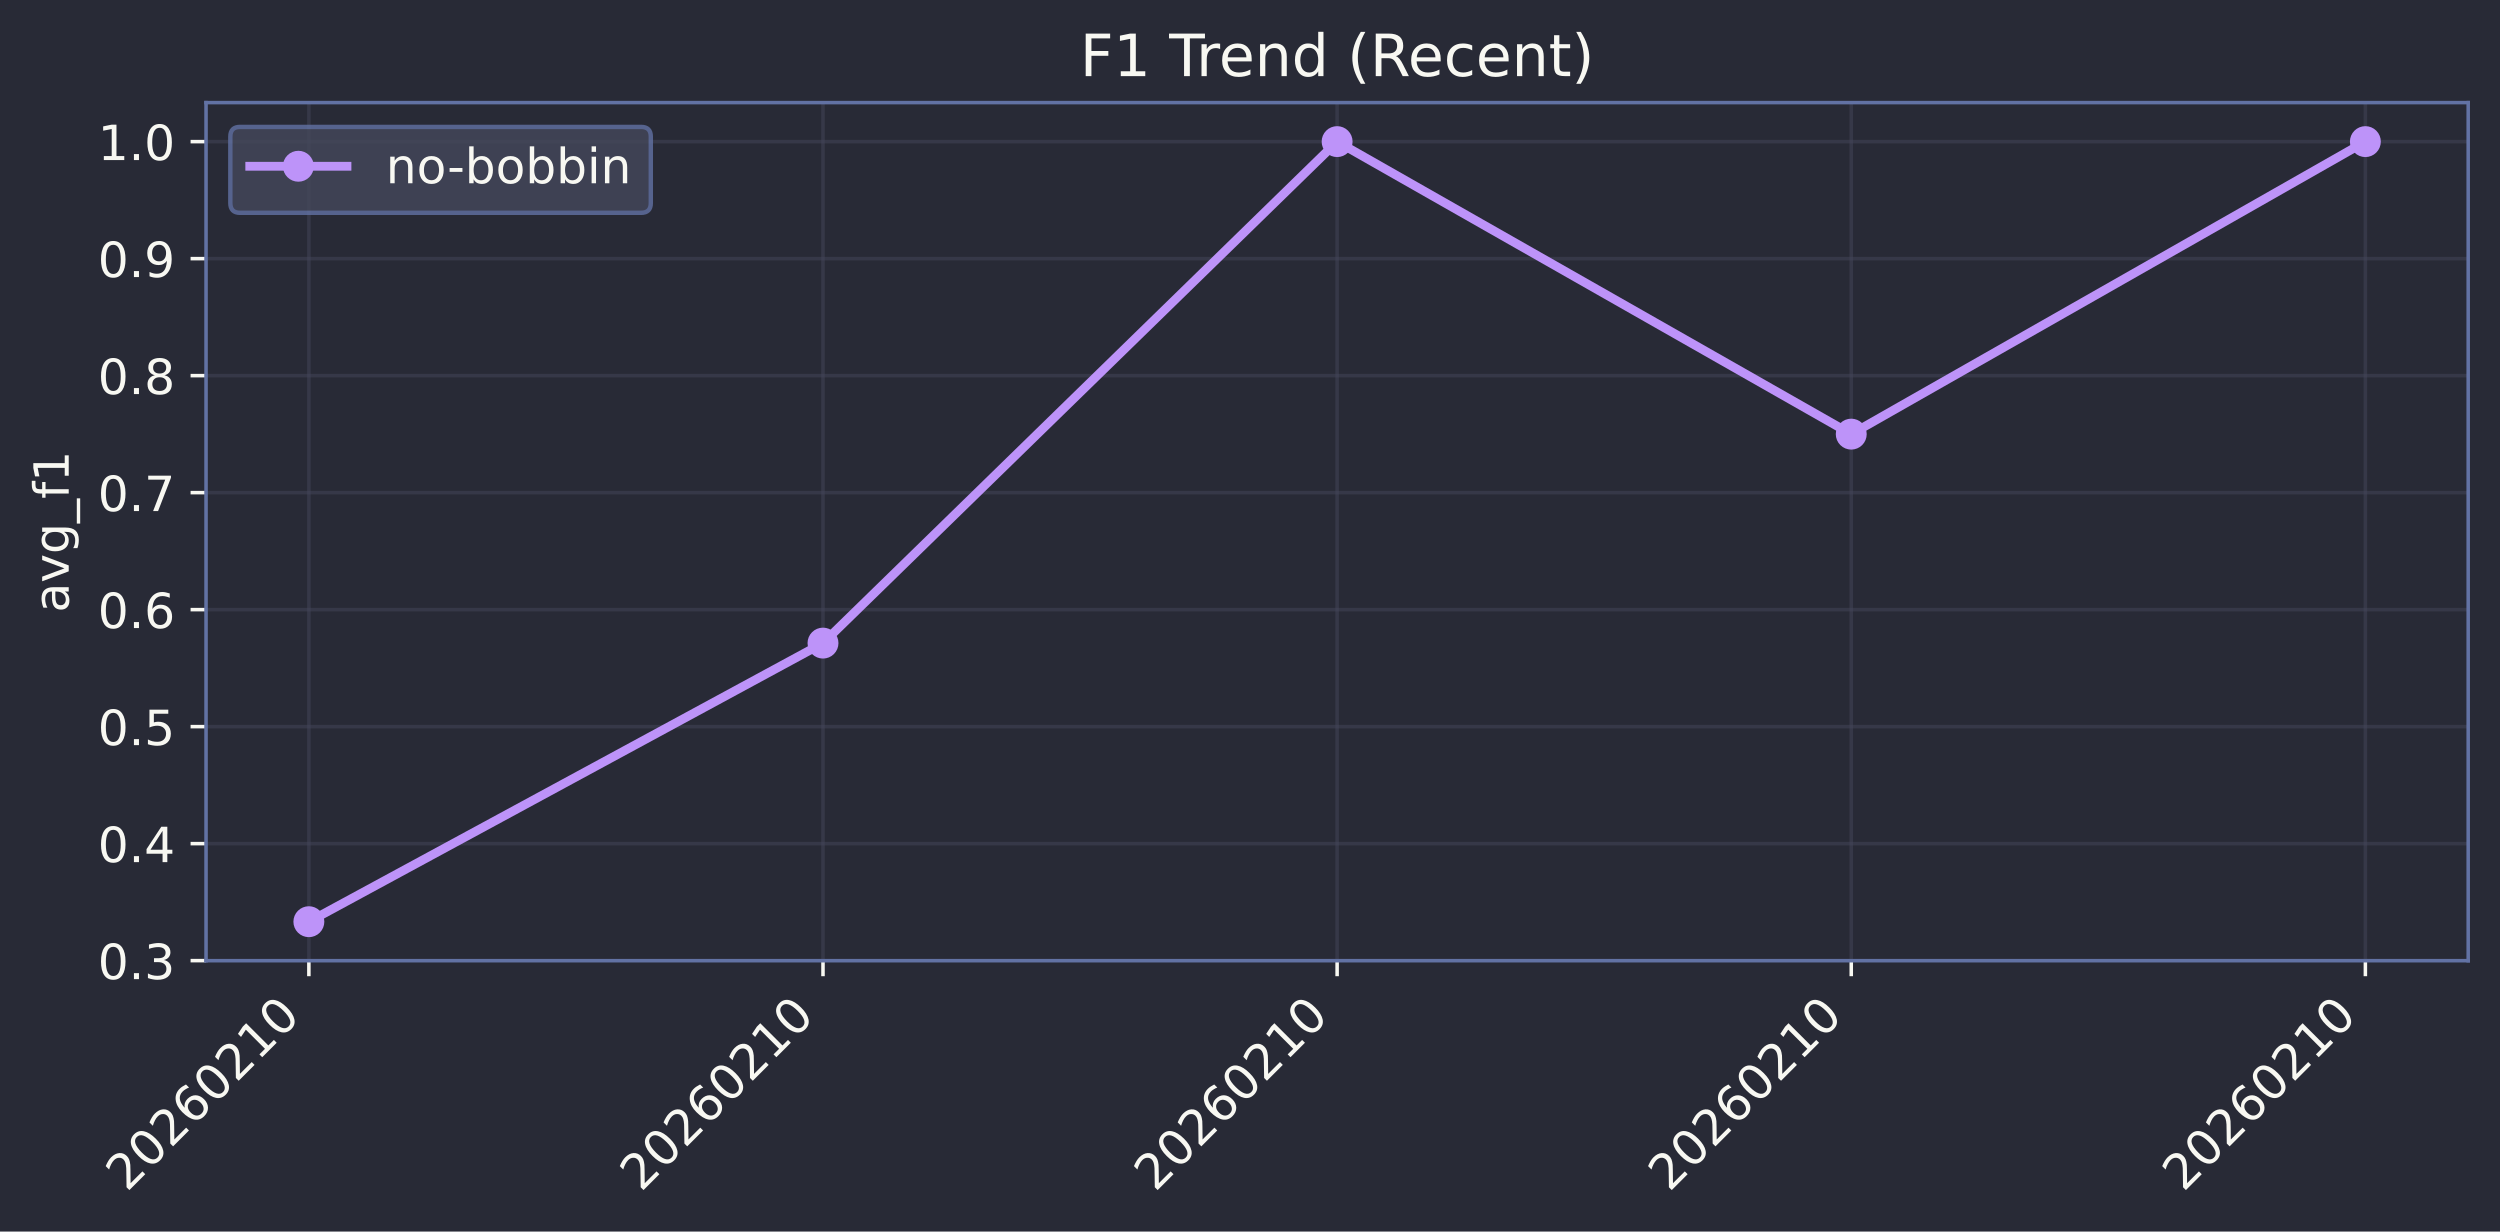
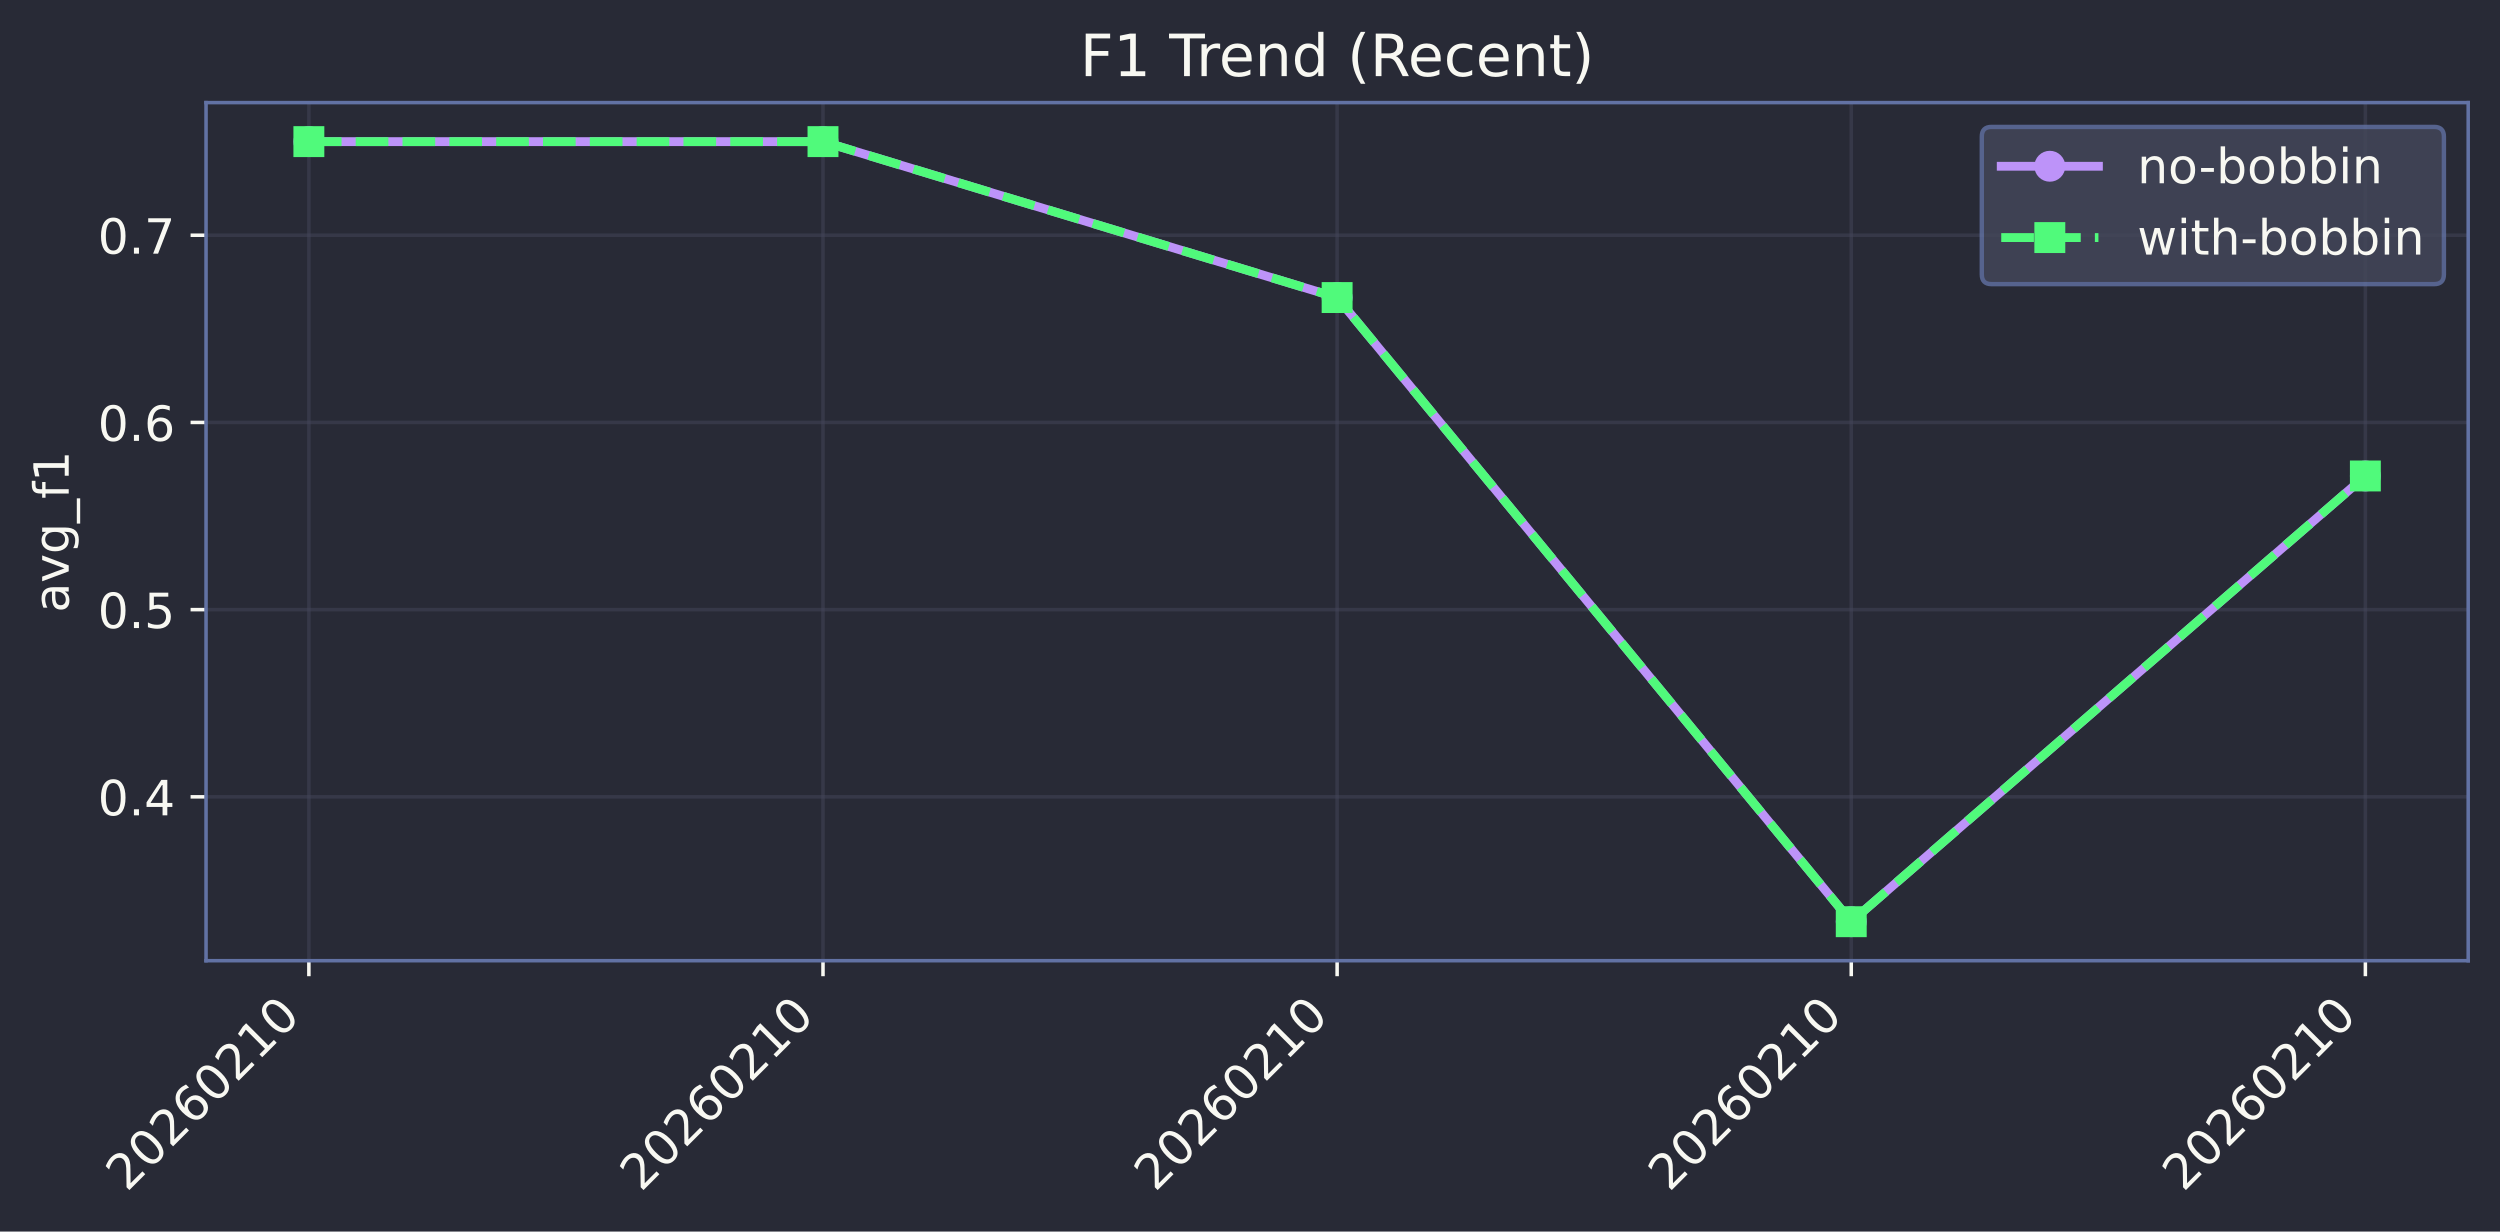
<svg xmlns="http://www.w3.org/2000/svg" xmlns:xlink="http://www.w3.org/1999/xlink" width="565.959pt" height="278.806pt" viewBox="0 0 565.959 278.806" version="1.1">
  <defs>
    <style type="text/css">*{stroke-linejoin: round; stroke-linecap: butt}</style>
  </defs>
  <g id="figure_1">
    <g id="patch_1">
      <path d="M 0 278.806  L 565.959 278.806  L 565.959 0  L 0 0  z " style="fill: #282a36" />
    </g>
    <g id="axes_1">
      <g id="patch_2">
        <path d="M 46.645 217.488  L 558.759 217.488  L 558.759 23.23  L 46.645 23.23  z " style="fill: #282a36" />
      </g>
      <g id="matplotlib.axis_1">
        <g id="xtick_1">
          <g id="line2d_1">
-             <path d="M 69.923 217.488  L 69.923 23.23  " clip-path="url(#p7b67ea32f4)" style="fill: none; stroke: #44475a; stroke-opacity: 0.5; stroke-width: 0.8; stroke-linecap: square" />
+             <path d="M 69.923 217.488  L 69.923 23.23  " clip-path="url(#peae5b013e0)" style="fill: none; stroke: #44475a; stroke-opacity: 0.5; stroke-width: 0.8; stroke-linecap: square" />
          </g>
          <g id="line2d_2">
            <defs>
-               <path id="m9bb0421348" d="M 0 0  L 0 3.5  " style="stroke: #f8f8f2; stroke-width: 0.8" />
+               <path id="m03d5b0d951" d="M 0 0  L 0 3.5  " style="stroke: #f8f8f2; stroke-width: 0.8" />
            </defs>
            <g>
-               <use xlink:href="#m9bb0421348" x="69.923" y="217.488" style="fill: #f8f8f2; stroke: #f8f8f2; stroke-width: 0.8" />
+               <use xlink:href="#m03d5b0d951" x="69.923" y="217.488" style="fill: #f8f8f2; stroke: #f8f8f2; stroke-width: 0.8" />
            </g>
          </g>
          <g id="text_1">
            <text style="font-size: 11px; font-family: 'DejaVu Sans', 'Bitstream Vera Sans', 'Computer Modern Sans Serif', 'Lucida Grande', 'Verdana', 'Geneva', 'Lucid', 'Arial', 'Helvetica', 'Avant Garde', sans-serif; fill: #f8f8f2" transform="translate(28.71468 269.9887) rotate(-45)">20260210</text>
          </g>
        </g>
        <g id="xtick_2">
          <g id="line2d_3">
-             <path d="M 186.313 217.488  L 186.313 23.23  " clip-path="url(#p7b67ea32f4)" style="fill: none; stroke: #44475a; stroke-opacity: 0.5; stroke-width: 0.8; stroke-linecap: square" />
+             <path d="M 186.313 217.488  L 186.313 23.23  " clip-path="url(#peae5b013e0)" style="fill: none; stroke: #44475a; stroke-opacity: 0.5; stroke-width: 0.8; stroke-linecap: square" />
          </g>
          <g id="line2d_4">
            <g>
-               <use xlink:href="#m9bb0421348" x="186.313" y="217.488" style="fill: #f8f8f2; stroke: #f8f8f2; stroke-width: 0.8" />
+               <use xlink:href="#m03d5b0d951" x="186.313" y="217.488" style="fill: #f8f8f2; stroke: #f8f8f2; stroke-width: 0.8" />
            </g>
          </g>
          <g id="text_2">
            <text style="font-size: 11px; font-family: 'DejaVu Sans', 'Bitstream Vera Sans', 'Computer Modern Sans Serif', 'Lucida Grande', 'Verdana', 'Geneva', 'Lucid', 'Arial', 'Helvetica', 'Avant Garde', sans-serif; fill: #f8f8f2" transform="translate(145.1042 269.9887) rotate(-45)">20260210</text>
          </g>
        </g>
        <g id="xtick_3">
          <g id="line2d_5">
-             <path d="M 302.702 217.488  L 302.702 23.23  " clip-path="url(#p7b67ea32f4)" style="fill: none; stroke: #44475a; stroke-opacity: 0.5; stroke-width: 0.8; stroke-linecap: square" />
+             <path d="M 302.702 217.488  L 302.702 23.23  " clip-path="url(#peae5b013e0)" style="fill: none; stroke: #44475a; stroke-opacity: 0.5; stroke-width: 0.8; stroke-linecap: square" />
          </g>
          <g id="line2d_6">
            <g>
-               <use xlink:href="#m9bb0421348" x="302.702" y="217.488" style="fill: #f8f8f2; stroke: #f8f8f2; stroke-width: 0.8" />
+               <use xlink:href="#m03d5b0d951" x="302.702" y="217.488" style="fill: #f8f8f2; stroke: #f8f8f2; stroke-width: 0.8" />
            </g>
          </g>
          <g id="text_3">
            <text style="font-size: 11px; font-family: 'DejaVu Sans', 'Bitstream Vera Sans', 'Computer Modern Sans Serif', 'Lucida Grande', 'Verdana', 'Geneva', 'Lucid', 'Arial', 'Helvetica', 'Avant Garde', sans-serif; fill: #f8f8f2" transform="translate(261.4937 269.9887) rotate(-45)">20260210</text>
          </g>
        </g>
        <g id="xtick_4">
          <g id="line2d_7">
-             <path d="M 419.092 217.488  L 419.092 23.23  " clip-path="url(#p7b67ea32f4)" style="fill: none; stroke: #44475a; stroke-opacity: 0.5; stroke-width: 0.8; stroke-linecap: square" />
+             <path d="M 419.092 217.488  L 419.092 23.23  " clip-path="url(#peae5b013e0)" style="fill: none; stroke: #44475a; stroke-opacity: 0.5; stroke-width: 0.8; stroke-linecap: square" />
          </g>
          <g id="line2d_8">
            <g>
-               <use xlink:href="#m9bb0421348" x="419.092" y="217.488" style="fill: #f8f8f2; stroke: #f8f8f2; stroke-width: 0.8" />
+               <use xlink:href="#m03d5b0d951" x="419.092" y="217.488" style="fill: #f8f8f2; stroke: #f8f8f2; stroke-width: 0.8" />
            </g>
          </g>
          <g id="text_4">
            <text style="font-size: 11px; font-family: 'DejaVu Sans', 'Bitstream Vera Sans', 'Computer Modern Sans Serif', 'Lucida Grande', 'Verdana', 'Geneva', 'Lucid', 'Arial', 'Helvetica', 'Avant Garde', sans-serif; fill: #f8f8f2" transform="translate(377.8832 269.9887) rotate(-45)">20260210</text>
          </g>
        </g>
        <g id="xtick_5">
          <g id="line2d_9">
-             <path d="M 535.481 217.488  L 535.481 23.23  " clip-path="url(#p7b67ea32f4)" style="fill: none; stroke: #44475a; stroke-opacity: 0.5; stroke-width: 0.8; stroke-linecap: square" />
+             <path d="M 535.481 217.488  L 535.481 23.23  " clip-path="url(#peae5b013e0)" style="fill: none; stroke: #44475a; stroke-opacity: 0.5; stroke-width: 0.8; stroke-linecap: square" />
          </g>
          <g id="line2d_10">
            <g>
-               <use xlink:href="#m9bb0421348" x="535.481" y="217.488" style="fill: #f8f8f2; stroke: #f8f8f2; stroke-width: 0.8" />
+               <use xlink:href="#m03d5b0d951" x="535.481" y="217.488" style="fill: #f8f8f2; stroke: #f8f8f2; stroke-width: 0.8" />
            </g>
          </g>
          <g id="text_5">
            <text style="font-size: 11px; font-family: 'DejaVu Sans', 'Bitstream Vera Sans', 'Computer Modern Sans Serif', 'Lucida Grande', 'Verdana', 'Geneva', 'Lucid', 'Arial', 'Helvetica', 'Avant Garde', sans-serif; fill: #f8f8f2" transform="translate(494.2726 269.9887) rotate(-45)">20260210</text>
          </g>
        </g>
      </g>
      <g id="matplotlib.axis_2">
        <g id="ytick_1">
          <g id="line2d_11">
-             <path d="M 46.645 217.478  L 558.759 217.478  " clip-path="url(#p7b67ea32f4)" style="fill: none; stroke: #44475a; stroke-opacity: 0.5; stroke-width: 0.8; stroke-linecap: square" />
+             <path d="M 46.645 180.39  L 558.759 180.39  " clip-path="url(#peae5b013e0)" style="fill: none; stroke: #44475a; stroke-opacity: 0.5; stroke-width: 0.8; stroke-linecap: square" />
          </g>
          <g id="line2d_12">
            <defs>
-               <path id="m3c76bf4510" d="M 0 0  L -3.5 0  " style="stroke: #f8f8f2; stroke-width: 0.8" />
+               <path id="mcfab9142f0" d="M 0 0  L -3.5 0  " style="stroke: #f8f8f2; stroke-width: 0.8" />
            </defs>
            <g>
-               <use xlink:href="#m3c76bf4510" x="46.645" y="217.478" style="fill: #f8f8f2; stroke: #f8f8f2; stroke-width: 0.8" />
+               <use xlink:href="#mcfab9142f0" x="46.645" y="180.39" style="fill: #f8f8f2; stroke: #f8f8f2; stroke-width: 0.8" />
            </g>
          </g>
          <g id="text_6">
-             <text style="font-size: 11px; font-family: 'DejaVu Sans', 'Bitstream Vera Sans', 'Computer Modern Sans Serif', 'Lucida Grande', 'Verdana', 'Geneva', 'Lucid', 'Arial', 'Helvetica', 'Avant Garde', sans-serif; text-anchor: end; fill: #f8f8f2" x="39.645" y="221.657" transform="rotate(-0 39.64531 221.6574)">0.3</text>
+             <text style="font-size: 11px; font-family: 'DejaVu Sans', 'Bitstream Vera Sans', 'Computer Modern Sans Serif', 'Lucida Grande', 'Verdana', 'Geneva', 'Lucid', 'Arial', 'Helvetica', 'Avant Garde', sans-serif; text-anchor: end; fill: #f8f8f2" x="39.645" y="184.569" transform="rotate(-0 39.64531 184.5693)">0.4</text>
          </g>
        </g>
        <g id="ytick_2">
          <g id="line2d_13">
-             <path d="M 46.645 190.99  L 558.759 190.99  " clip-path="url(#p7b67ea32f4)" style="fill: none; stroke: #44475a; stroke-opacity: 0.5; stroke-width: 0.8; stroke-linecap: square" />
+             <path d="M 46.645 138.01  L 558.759 138.01  " clip-path="url(#peae5b013e0)" style="fill: none; stroke: #44475a; stroke-opacity: 0.5; stroke-width: 0.8; stroke-linecap: square" />
          </g>
          <g id="line2d_14">
            <g>
-               <use xlink:href="#m3c76bf4510" x="46.645" y="190.99" style="fill: #f8f8f2; stroke: #f8f8f2; stroke-width: 0.8" />
+               <use xlink:href="#mcfab9142f0" x="46.645" y="138.01" style="fill: #f8f8f2; stroke: #f8f8f2; stroke-width: 0.8" />
            </g>
          </g>
          <g id="text_7">
-             <text style="font-size: 11px; font-family: 'DejaVu Sans', 'Bitstream Vera Sans', 'Computer Modern Sans Serif', 'Lucida Grande', 'Verdana', 'Geneva', 'Lucid', 'Arial', 'Helvetica', 'Avant Garde', sans-serif; text-anchor: end; fill: #f8f8f2" x="39.645" y="195.169" transform="rotate(-0 39.64531 195.1691)">0.4</text>
+             <text style="font-size: 11px; font-family: 'DejaVu Sans', 'Bitstream Vera Sans', 'Computer Modern Sans Serif', 'Lucida Grande', 'Verdana', 'Geneva', 'Lucid', 'Arial', 'Helvetica', 'Avant Garde', sans-serif; text-anchor: end; fill: #f8f8f2" x="39.645" y="142.189" transform="rotate(-0 39.64531 142.1892)">0.5</text>
          </g>
        </g>
        <g id="ytick_3">
          <g id="line2d_15">
-             <path d="M 46.645 164.502  L 558.759 164.502  " clip-path="url(#p7b67ea32f4)" style="fill: none; stroke: #44475a; stroke-opacity: 0.5; stroke-width: 0.8; stroke-linecap: square" />
+             <path d="M 46.645 95.63  L 558.759 95.63  " clip-path="url(#peae5b013e0)" style="fill: none; stroke: #44475a; stroke-opacity: 0.5; stroke-width: 0.8; stroke-linecap: square" />
          </g>
          <g id="line2d_16">
            <g>
-               <use xlink:href="#m3c76bf4510" x="46.645" y="164.502" style="fill: #f8f8f2; stroke: #f8f8f2; stroke-width: 0.8" />
+               <use xlink:href="#mcfab9142f0" x="46.645" y="95.63" style="fill: #f8f8f2; stroke: #f8f8f2; stroke-width: 0.8" />
            </g>
          </g>
          <g id="text_8">
-             <text style="font-size: 11px; font-family: 'DejaVu Sans', 'Bitstream Vera Sans', 'Computer Modern Sans Serif', 'Lucida Grande', 'Verdana', 'Geneva', 'Lucid', 'Arial', 'Helvetica', 'Avant Garde', sans-serif; text-anchor: end; fill: #f8f8f2" x="39.645" y="168.681" transform="rotate(-0 39.64531 168.6807)">0.5</text>
+             <text style="font-size: 11px; font-family: 'DejaVu Sans', 'Bitstream Vera Sans', 'Computer Modern Sans Serif', 'Lucida Grande', 'Verdana', 'Geneva', 'Lucid', 'Arial', 'Helvetica', 'Avant Garde', sans-serif; text-anchor: end; fill: #f8f8f2" x="39.645" y="99.809" transform="rotate(-0 39.64531 99.8091)">0.6</text>
          </g>
        </g>
        <g id="ytick_4">
          <g id="line2d_17">
-             <path d="M 46.645 138.013  L 558.759 138.013  " clip-path="url(#p7b67ea32f4)" style="fill: none; stroke: #44475a; stroke-opacity: 0.5; stroke-width: 0.8; stroke-linecap: square" />
+             <path d="M 46.645 53.25  L 558.759 53.25  " clip-path="url(#peae5b013e0)" style="fill: none; stroke: #44475a; stroke-opacity: 0.5; stroke-width: 0.8; stroke-linecap: square" />
          </g>
          <g id="line2d_18">
            <g>
-               <use xlink:href="#m3c76bf4510" x="46.645" y="138.013" style="fill: #f8f8f2; stroke: #f8f8f2; stroke-width: 0.8" />
+               <use xlink:href="#mcfab9142f0" x="46.645" y="53.25" style="fill: #f8f8f2; stroke: #f8f8f2; stroke-width: 0.8" />
            </g>
          </g>
          <g id="text_9">
-             <text style="font-size: 11px; font-family: 'DejaVu Sans', 'Bitstream Vera Sans', 'Computer Modern Sans Serif', 'Lucida Grande', 'Verdana', 'Geneva', 'Lucid', 'Arial', 'Helvetica', 'Avant Garde', sans-serif; text-anchor: end; fill: #f8f8f2" x="39.645" y="142.192" transform="rotate(-0 39.64531 142.1924)">0.6</text>
-           </g>
-         </g>
-         <g id="ytick_5">
-           <g id="line2d_19">
-             <path d="M 46.645 111.525  L 558.759 111.525  " clip-path="url(#p7b67ea32f4)" style="fill: none; stroke: #44475a; stroke-opacity: 0.5; stroke-width: 0.8; stroke-linecap: square" />
-           </g>
-           <g id="line2d_20">
-             <g>
-               <use xlink:href="#m3c76bf4510" x="46.645" y="111.525" style="fill: #f8f8f2; stroke: #f8f8f2; stroke-width: 0.8" />
-             </g>
-           </g>
-           <g id="text_10">
-             <text style="font-size: 11px; font-family: 'DejaVu Sans', 'Bitstream Vera Sans', 'Computer Modern Sans Serif', 'Lucida Grande', 'Verdana', 'Geneva', 'Lucid', 'Arial', 'Helvetica', 'Avant Garde', sans-serif; text-anchor: end; fill: #f8f8f2" x="39.645" y="115.704" transform="rotate(-0 39.64531 115.704)">0.7</text>
-           </g>
-         </g>
-         <g id="ytick_6">
-           <g id="line2d_21">
-             <path d="M 46.645 85.037  L 558.759 85.037  " clip-path="url(#p7b67ea32f4)" style="fill: none; stroke: #44475a; stroke-opacity: 0.5; stroke-width: 0.8; stroke-linecap: square" />
-           </g>
-           <g id="line2d_22">
-             <g>
-               <use xlink:href="#m3c76bf4510" x="46.645" y="85.037" style="fill: #f8f8f2; stroke: #f8f8f2; stroke-width: 0.8" />
-             </g>
-           </g>
-           <g id="text_11">
-             <text style="font-size: 11px; font-family: 'DejaVu Sans', 'Bitstream Vera Sans', 'Computer Modern Sans Serif', 'Lucida Grande', 'Verdana', 'Geneva', 'Lucid', 'Arial', 'Helvetica', 'Avant Garde', sans-serif; text-anchor: end; fill: #f8f8f2" x="39.645" y="89.216" transform="rotate(-0 39.64531 89.21567)">0.8</text>
-           </g>
-         </g>
-         <g id="ytick_7">
-           <g id="line2d_23">
-             <path d="M 46.645 58.548  L 558.759 58.548  " clip-path="url(#p7b67ea32f4)" style="fill: none; stroke: #44475a; stroke-opacity: 0.5; stroke-width: 0.8; stroke-linecap: square" />
-           </g>
-           <g id="line2d_24">
-             <g>
-               <use xlink:href="#m3c76bf4510" x="46.645" y="58.548" style="fill: #f8f8f2; stroke: #f8f8f2; stroke-width: 0.8" />
-             </g>
-           </g>
-           <g id="text_12">
-             <text style="font-size: 11px; font-family: 'DejaVu Sans', 'Bitstream Vera Sans', 'Computer Modern Sans Serif', 'Lucida Grande', 'Verdana', 'Geneva', 'Lucid', 'Arial', 'Helvetica', 'Avant Garde', sans-serif; text-anchor: end; fill: #f8f8f2" x="39.645" y="62.727" transform="rotate(-0 39.64531 62.72732)">0.9</text>
-           </g>
-         </g>
-         <g id="ytick_8">
-           <g id="line2d_25">
-             <path d="M 46.645 32.06  L 558.759 32.06  " clip-path="url(#p7b67ea32f4)" style="fill: none; stroke: #44475a; stroke-opacity: 0.5; stroke-width: 0.8; stroke-linecap: square" />
-           </g>
-           <g id="line2d_26">
-             <g>
-               <use xlink:href="#m3c76bf4510" x="46.645" y="32.06" style="fill: #f8f8f2; stroke: #f8f8f2; stroke-width: 0.8" />
-             </g>
-           </g>
-           <g id="text_13">
-             <text style="font-size: 11px; font-family: 'DejaVu Sans', 'Bitstream Vera Sans', 'Computer Modern Sans Serif', 'Lucida Grande', 'Verdana', 'Geneva', 'Lucid', 'Arial', 'Helvetica', 'Avant Garde', sans-serif; text-anchor: end; fill: #f8f8f2" x="39.645" y="36.239" transform="rotate(-0 39.64531 36.23897)">1.0</text>
-           </g>
-         </g>
-         <g id="text_14">
+             <text style="font-size: 11px; font-family: 'DejaVu Sans', 'Bitstream Vera Sans', 'Computer Modern Sans Serif', 'Lucida Grande', 'Verdana', 'Geneva', 'Lucid', 'Arial', 'Helvetica', 'Avant Garde', sans-serif; text-anchor: end; fill: #f8f8f2" x="39.645" y="57.429" transform="rotate(-0 39.64531 57.42901)">0.7</text>
+           </g>
+         </g>
+         <g id="text_10">
          <text style="font-size: 11px; font-family: 'DejaVu Sans', 'Bitstream Vera Sans', 'Computer Modern Sans Serif', 'Lucida Grande', 'Verdana', 'Geneva', 'Lucid', 'Arial', 'Helvetica', 'Avant Garde', sans-serif; text-anchor: middle; fill: #f8f8f2" x="15.558" y="120.359" transform="rotate(-90 15.55828 120.3587)">avg_f1</text>
        </g>
      </g>
-       <g id="line2d_27">
-         <path d="M 69.923 208.658  L 186.313 145.589  L 302.702 32.06  L 419.092 98.281  L 535.481 32.06  " clip-path="url(#p7b67ea32f4)" style="fill: none; stroke: #bd93f9; stroke-width: 2; stroke-linecap: square" />
+       <g id="line2d_19">
+         <path d="M 69.923 32.06  L 186.313 32.06  L 302.702 67.362  L 419.092 208.658  L 535.481 107.751  " clip-path="url(#peae5b013e0)" style="fill: none; stroke: #bd93f9; stroke-width: 2; stroke-linecap: square" />
        <defs>
-           <path id="m54429fb6eb" d="M 0 3  C 0.796 3 1.559 2.684 2.121 2.121  C 2.684 1.559 3 0.796 3 0  C 3 -0.796 2.684 -1.559 2.121 -2.121  C 1.559 -2.684 0.796 -3 0 -3  C -0.796 -3 -1.559 -2.684 -2.121 -2.121  C -2.684 -1.559 -3 -0.796 -3 0  C -3 0.796 -2.684 1.559 -2.121 2.121  C -1.559 2.684 -0.796 3 0 3  z " style="stroke: #bd93f9" />
+           <path id="m091a8ad43d" d="M 0 3  C 0.796 3 1.559 2.684 2.121 2.121  C 2.684 1.559 3 0.796 3 0  C 3 -0.796 2.684 -1.559 2.121 -2.121  C 1.559 -2.684 0.796 -3 0 -3  C -0.796 -3 -1.559 -2.684 -2.121 -2.121  C -2.684 -1.559 -3 -0.796 -3 0  C -3 0.796 -2.684 1.559 -2.121 2.121  C -1.559 2.684 -0.796 3 0 3  z " style="stroke: #bd93f9" />
        </defs>
-         <g clip-path="url(#p7b67ea32f4)">
-           <use xlink:href="#m54429fb6eb" x="69.923" y="208.658" style="fill: #bd93f9; stroke: #bd93f9" />
-           <use xlink:href="#m54429fb6eb" x="186.313" y="145.589" style="fill: #bd93f9; stroke: #bd93f9" />
-           <use xlink:href="#m54429fb6eb" x="302.702" y="32.06" style="fill: #bd93f9; stroke: #bd93f9" />
-           <use xlink:href="#m54429fb6eb" x="419.092" y="98.281" style="fill: #bd93f9; stroke: #bd93f9" />
-           <use xlink:href="#m54429fb6eb" x="535.481" y="32.06" style="fill: #bd93f9; stroke: #bd93f9" />
+         <g clip-path="url(#peae5b013e0)">
+           <use xlink:href="#m091a8ad43d" x="69.923" y="32.06" style="fill: #bd93f9; stroke: #bd93f9" />
+           <use xlink:href="#m091a8ad43d" x="186.313" y="32.06" style="fill: #bd93f9; stroke: #bd93f9" />
+           <use xlink:href="#m091a8ad43d" x="302.702" y="67.362" style="fill: #bd93f9; stroke: #bd93f9" />
+           <use xlink:href="#m091a8ad43d" x="419.092" y="208.658" style="fill: #bd93f9; stroke: #bd93f9" />
+           <use xlink:href="#m091a8ad43d" x="535.481" y="107.751" style="fill: #bd93f9; stroke: #bd93f9" />
+         </g>
+       </g>
+       <g id="line2d_20">
+         <path d="M 69.923 32.06  L 186.313 32.06  L 302.702 67.362  L 419.092 208.658  L 535.481 107.751  " clip-path="url(#peae5b013e0)" style="fill: none; stroke-dasharray: 7.4,3.2; stroke-dashoffset: 0; stroke: #50fa7b; stroke-width: 2" />
+         <defs>
+           <path id="m58a3f7d955" d="M -3 3  L 3 3  L 3 -3  L -3 -3  z " style="stroke: #50fa7b; stroke-linejoin: miter" />
+         </defs>
+         <g clip-path="url(#peae5b013e0)">
+           <use xlink:href="#m58a3f7d955" x="69.923" y="32.06" style="fill: #50fa7b; stroke: #50fa7b; stroke-linejoin: miter" />
+           <use xlink:href="#m58a3f7d955" x="186.313" y="32.06" style="fill: #50fa7b; stroke: #50fa7b; stroke-linejoin: miter" />
+           <use xlink:href="#m58a3f7d955" x="302.702" y="67.362" style="fill: #50fa7b; stroke: #50fa7b; stroke-linejoin: miter" />
+           <use xlink:href="#m58a3f7d955" x="419.092" y="208.658" style="fill: #50fa7b; stroke: #50fa7b; stroke-linejoin: miter" />
+           <use xlink:href="#m58a3f7d955" x="535.481" y="107.751" style="fill: #50fa7b; stroke: #50fa7b; stroke-linejoin: miter" />
        </g>
      </g>
      <g id="patch_3">
        <path d="M 46.645 217.488  L 46.645 23.23  " style="fill: none; stroke: #6272a4; stroke-width: 0.8; stroke-linejoin: miter; stroke-linecap: square" />
      </g>
      <g id="patch_4">
        <path d="M 558.759 217.488  L 558.759 23.23  " style="fill: none; stroke: #6272a4; stroke-width: 0.8; stroke-linejoin: miter; stroke-linecap: square" />
      </g>
      <g id="patch_5">
        <path d="M 46.645 217.488  L 558.759 217.488  " style="fill: none; stroke: #6272a4; stroke-width: 0.8; stroke-linejoin: miter; stroke-linecap: square" />
      </g>
      <g id="patch_6">
        <path d="M 46.645 23.23  L 558.759 23.23  " style="fill: none; stroke: #6272a4; stroke-width: 0.8; stroke-linejoin: miter; stroke-linecap: square" />
      </g>
-       <g id="text_15">
+       <g id="text_11">
        <text style="font-size: 13.2px; font-family: 'DejaVu Sans', 'Bitstream Vera Sans', 'Computer Modern Sans Serif', 'Lucida Grande', 'Verdana', 'Geneva', 'Lucid', 'Arial', 'Helvetica', 'Avant Garde', sans-serif; text-anchor: middle; fill: #f8f8f2" x="302.702" y="17.23" transform="rotate(-0 302.7022 17.22994)">F1 Trend (Recent)</text>
      </g>
      <g id="legend_1">
        <g id="patch_7">
-           <path d="M 54.345 48.176  L 145.13 48.176  Q 147.33 48.176 147.33 45.976  L 147.33 30.93  Q 147.33 28.73 145.13 28.73  L 54.345 28.73  Q 52.145 28.73 52.145 30.93  L 52.145 45.976  Q 52.145 48.176 54.345 48.176  z " style="fill: #44475a; opacity: 0.8; stroke: #6272a4; stroke-linejoin: miter" />
-         </g>
-         <g id="line2d_28">
-           <path d="M 56.545 37.638  L 67.545 37.638  L 78.545 37.638  " style="fill: none; stroke: #bd93f9; stroke-width: 2; stroke-linecap: square" />
+           <path d="M 450.847 64.322  L 551.059 64.322  Q 553.259 64.322 553.259 62.122  L 553.259 30.93  Q 553.259 28.73 551.059 28.73  L 450.847 28.73  Q 448.647 28.73 448.647 30.93  L 448.647 62.122  Q 448.647 64.322 450.847 64.322  z " style="fill: #44475a; opacity: 0.8; stroke: #6272a4; stroke-linejoin: miter" />
+         </g>
+         <g id="line2d_21">
+           <path d="M 453.047 37.638  L 464.047 37.638  L 475.047 37.638  " style="fill: none; stroke: #bd93f9; stroke-width: 2; stroke-linecap: square" />
          <g>
-             <use xlink:href="#m54429fb6eb" x="67.545" y="37.638" style="fill: #bd93f9; stroke: #bd93f9" />
-           </g>
-         </g>
-         <g id="text_16">
-           <text style="font-size: 11px; font-family: 'DejaVu Sans', 'Bitstream Vera Sans', 'Computer Modern Sans Serif', 'Lucida Grande', 'Verdana', 'Geneva', 'Lucid', 'Arial', 'Helvetica', 'Avant Garde', sans-serif; text-anchor: start; fill: #f8f8f2" x="87.345" y="41.488" transform="rotate(-0 87.34531 41.48822)">no-bobbin</text>
+             <use xlink:href="#m091a8ad43d" x="464.047" y="37.638" style="fill: #bd93f9; stroke: #bd93f9" />
+           </g>
+         </g>
+         <g id="text_12">
+           <text style="font-size: 11px; font-family: 'DejaVu Sans', 'Bitstream Vera Sans', 'Computer Modern Sans Serif', 'Lucida Grande', 'Verdana', 'Geneva', 'Lucid', 'Arial', 'Helvetica', 'Avant Garde', sans-serif; text-anchor: start; fill: #f8f8f2" x="483.847" y="41.488" transform="rotate(-0 483.8473 41.48822)">no-bobbin</text>
+         </g>
+         <g id="line2d_22">
+           <path d="M 453.047 53.784  L 464.047 53.784  L 475.047 53.784  " style="fill: none; stroke-dasharray: 7.4,3.2; stroke-dashoffset: 0; stroke: #50fa7b; stroke-width: 2" />
+           <g>
+             <use xlink:href="#m58a3f7d955" x="464.047" y="53.784" style="fill: #50fa7b; stroke: #50fa7b; stroke-linejoin: miter" />
+           </g>
+         </g>
+         <g id="text_13">
+           <text style="font-size: 11px; font-family: 'DejaVu Sans', 'Bitstream Vera Sans', 'Computer Modern Sans Serif', 'Lucida Grande', 'Verdana', 'Geneva', 'Lucid', 'Arial', 'Helvetica', 'Avant Garde', sans-serif; text-anchor: start; fill: #f8f8f2" x="483.847" y="57.634" transform="rotate(-0 483.8473 57.63416)">with-bobbin</text>
        </g>
      </g>
    </g>
  </g>
  <defs>
-     <clipPath id="p7b67ea32f4">
+     <clipPath id="peae5b013e0">
      <rect x="46.645" y="23.23" width="512.114" height="194.258" />
    </clipPath>
  </defs>
</svg>
